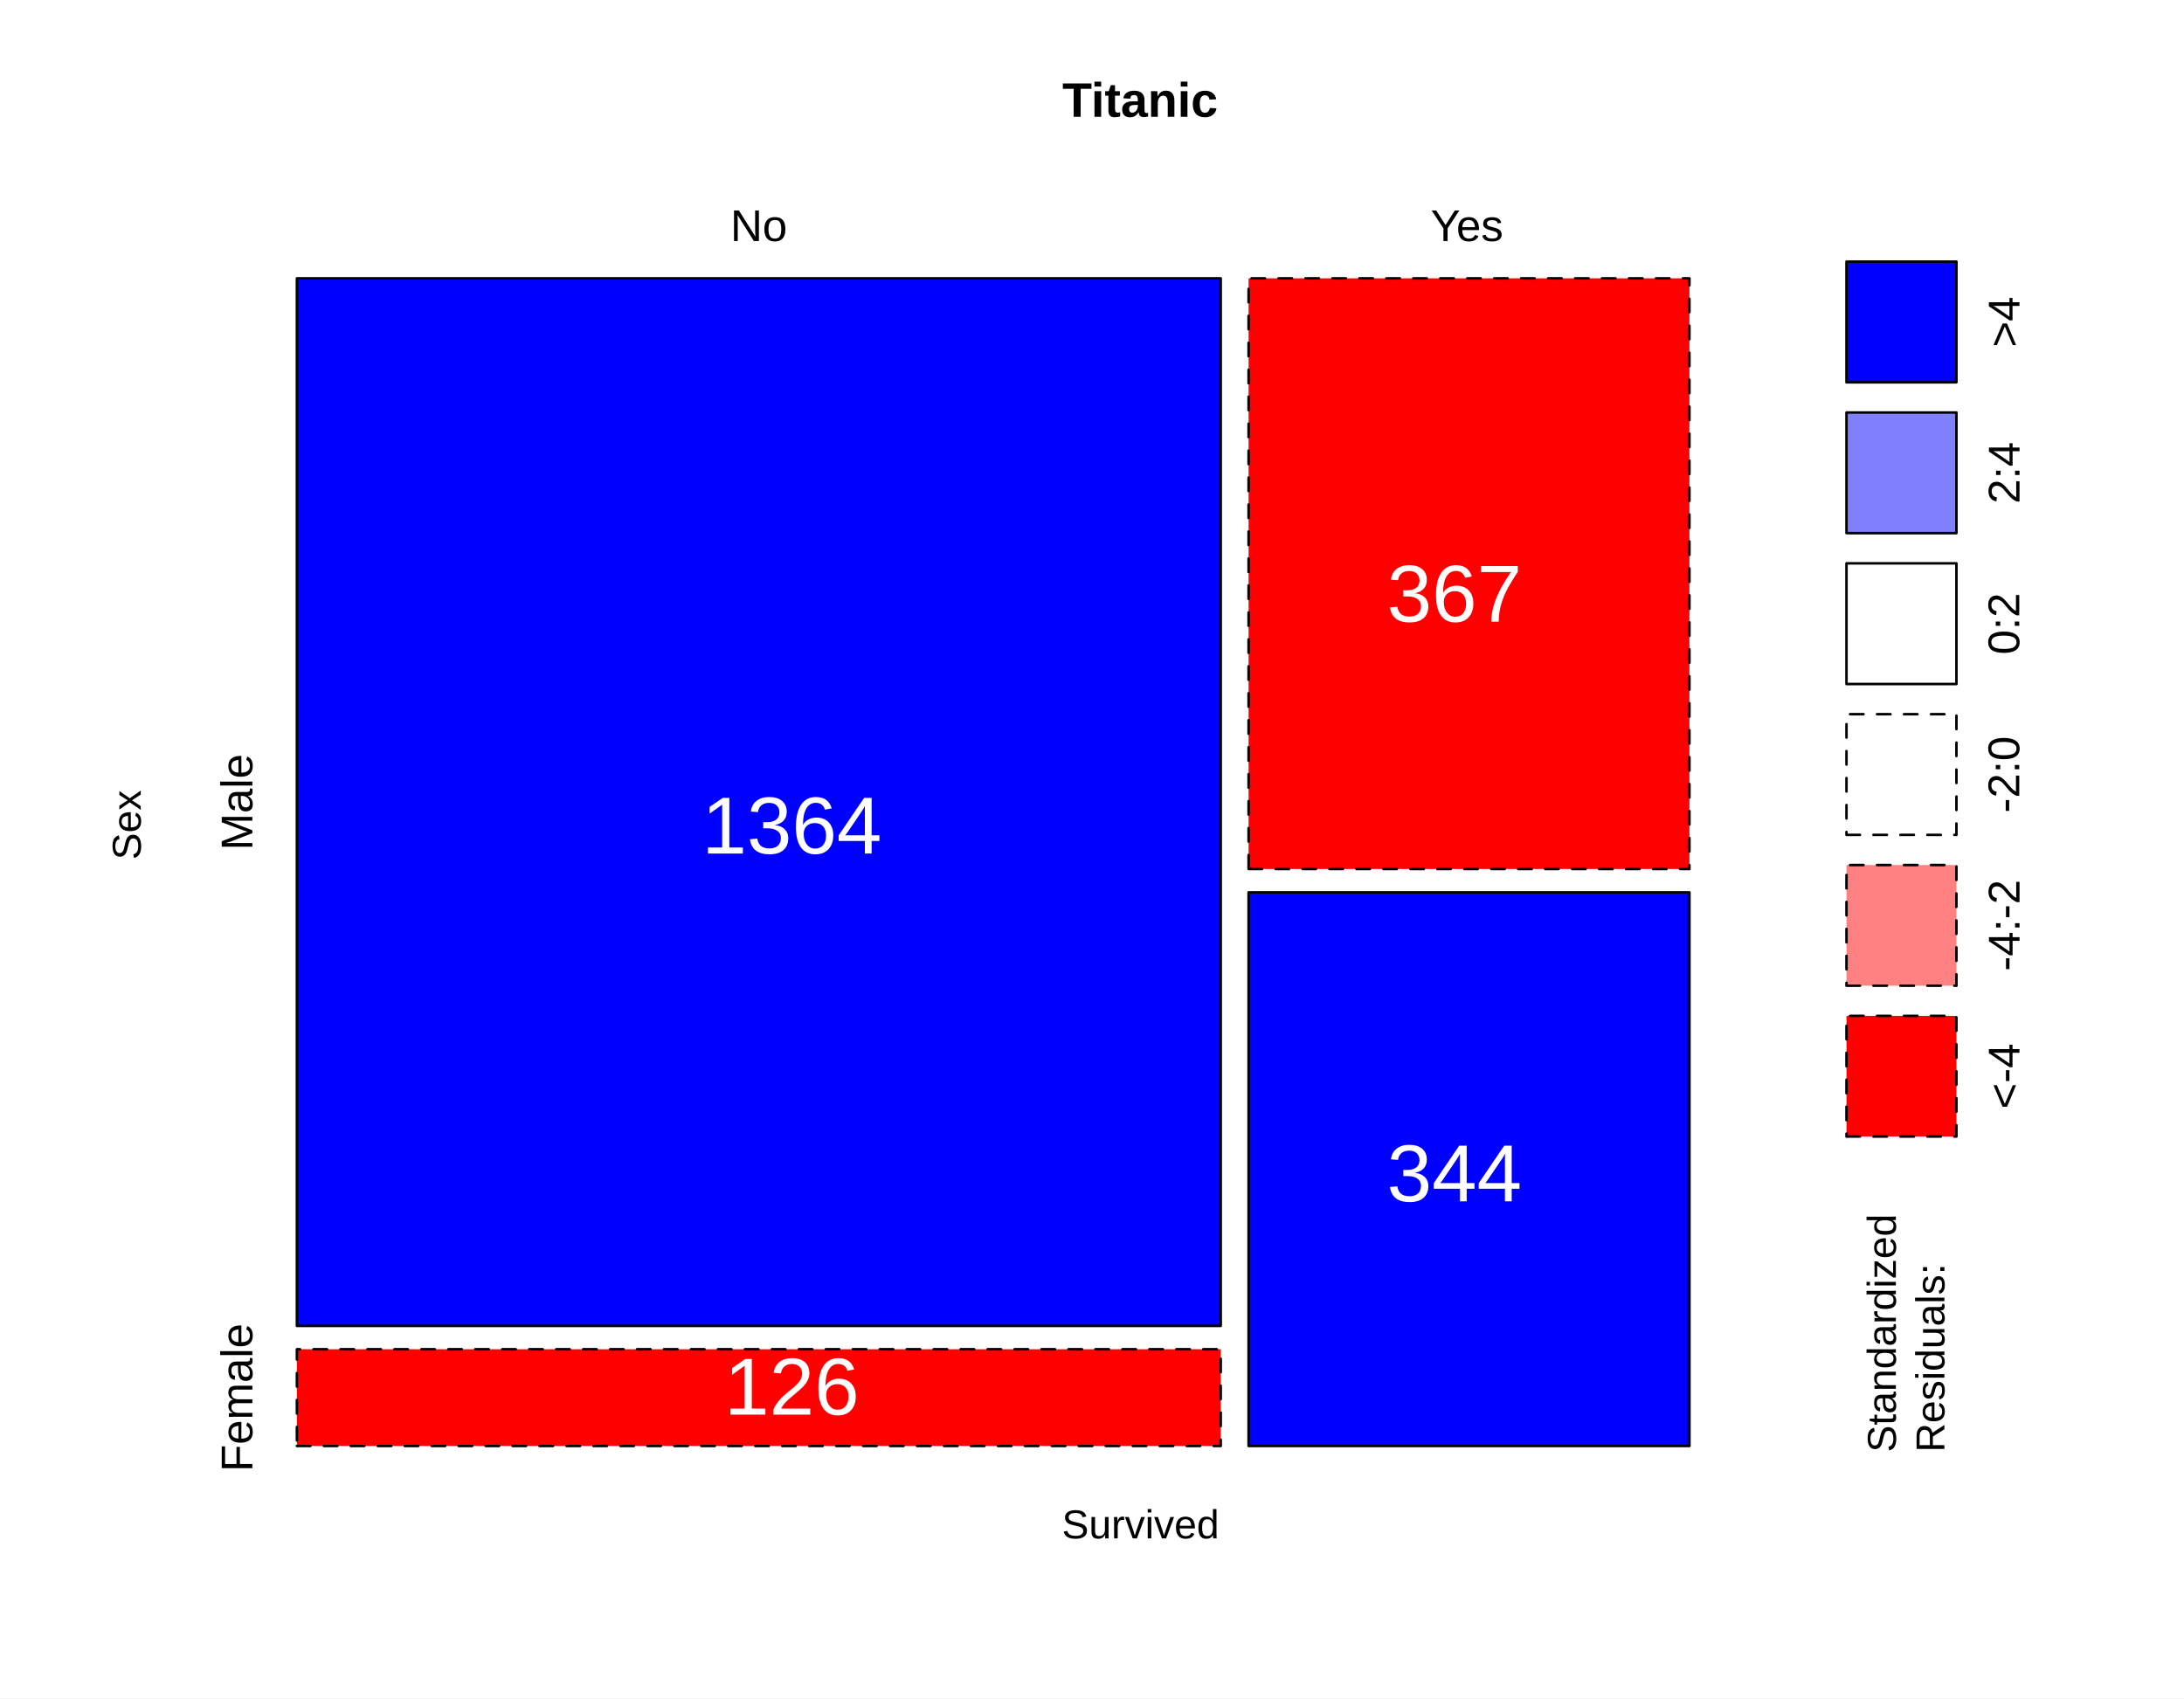
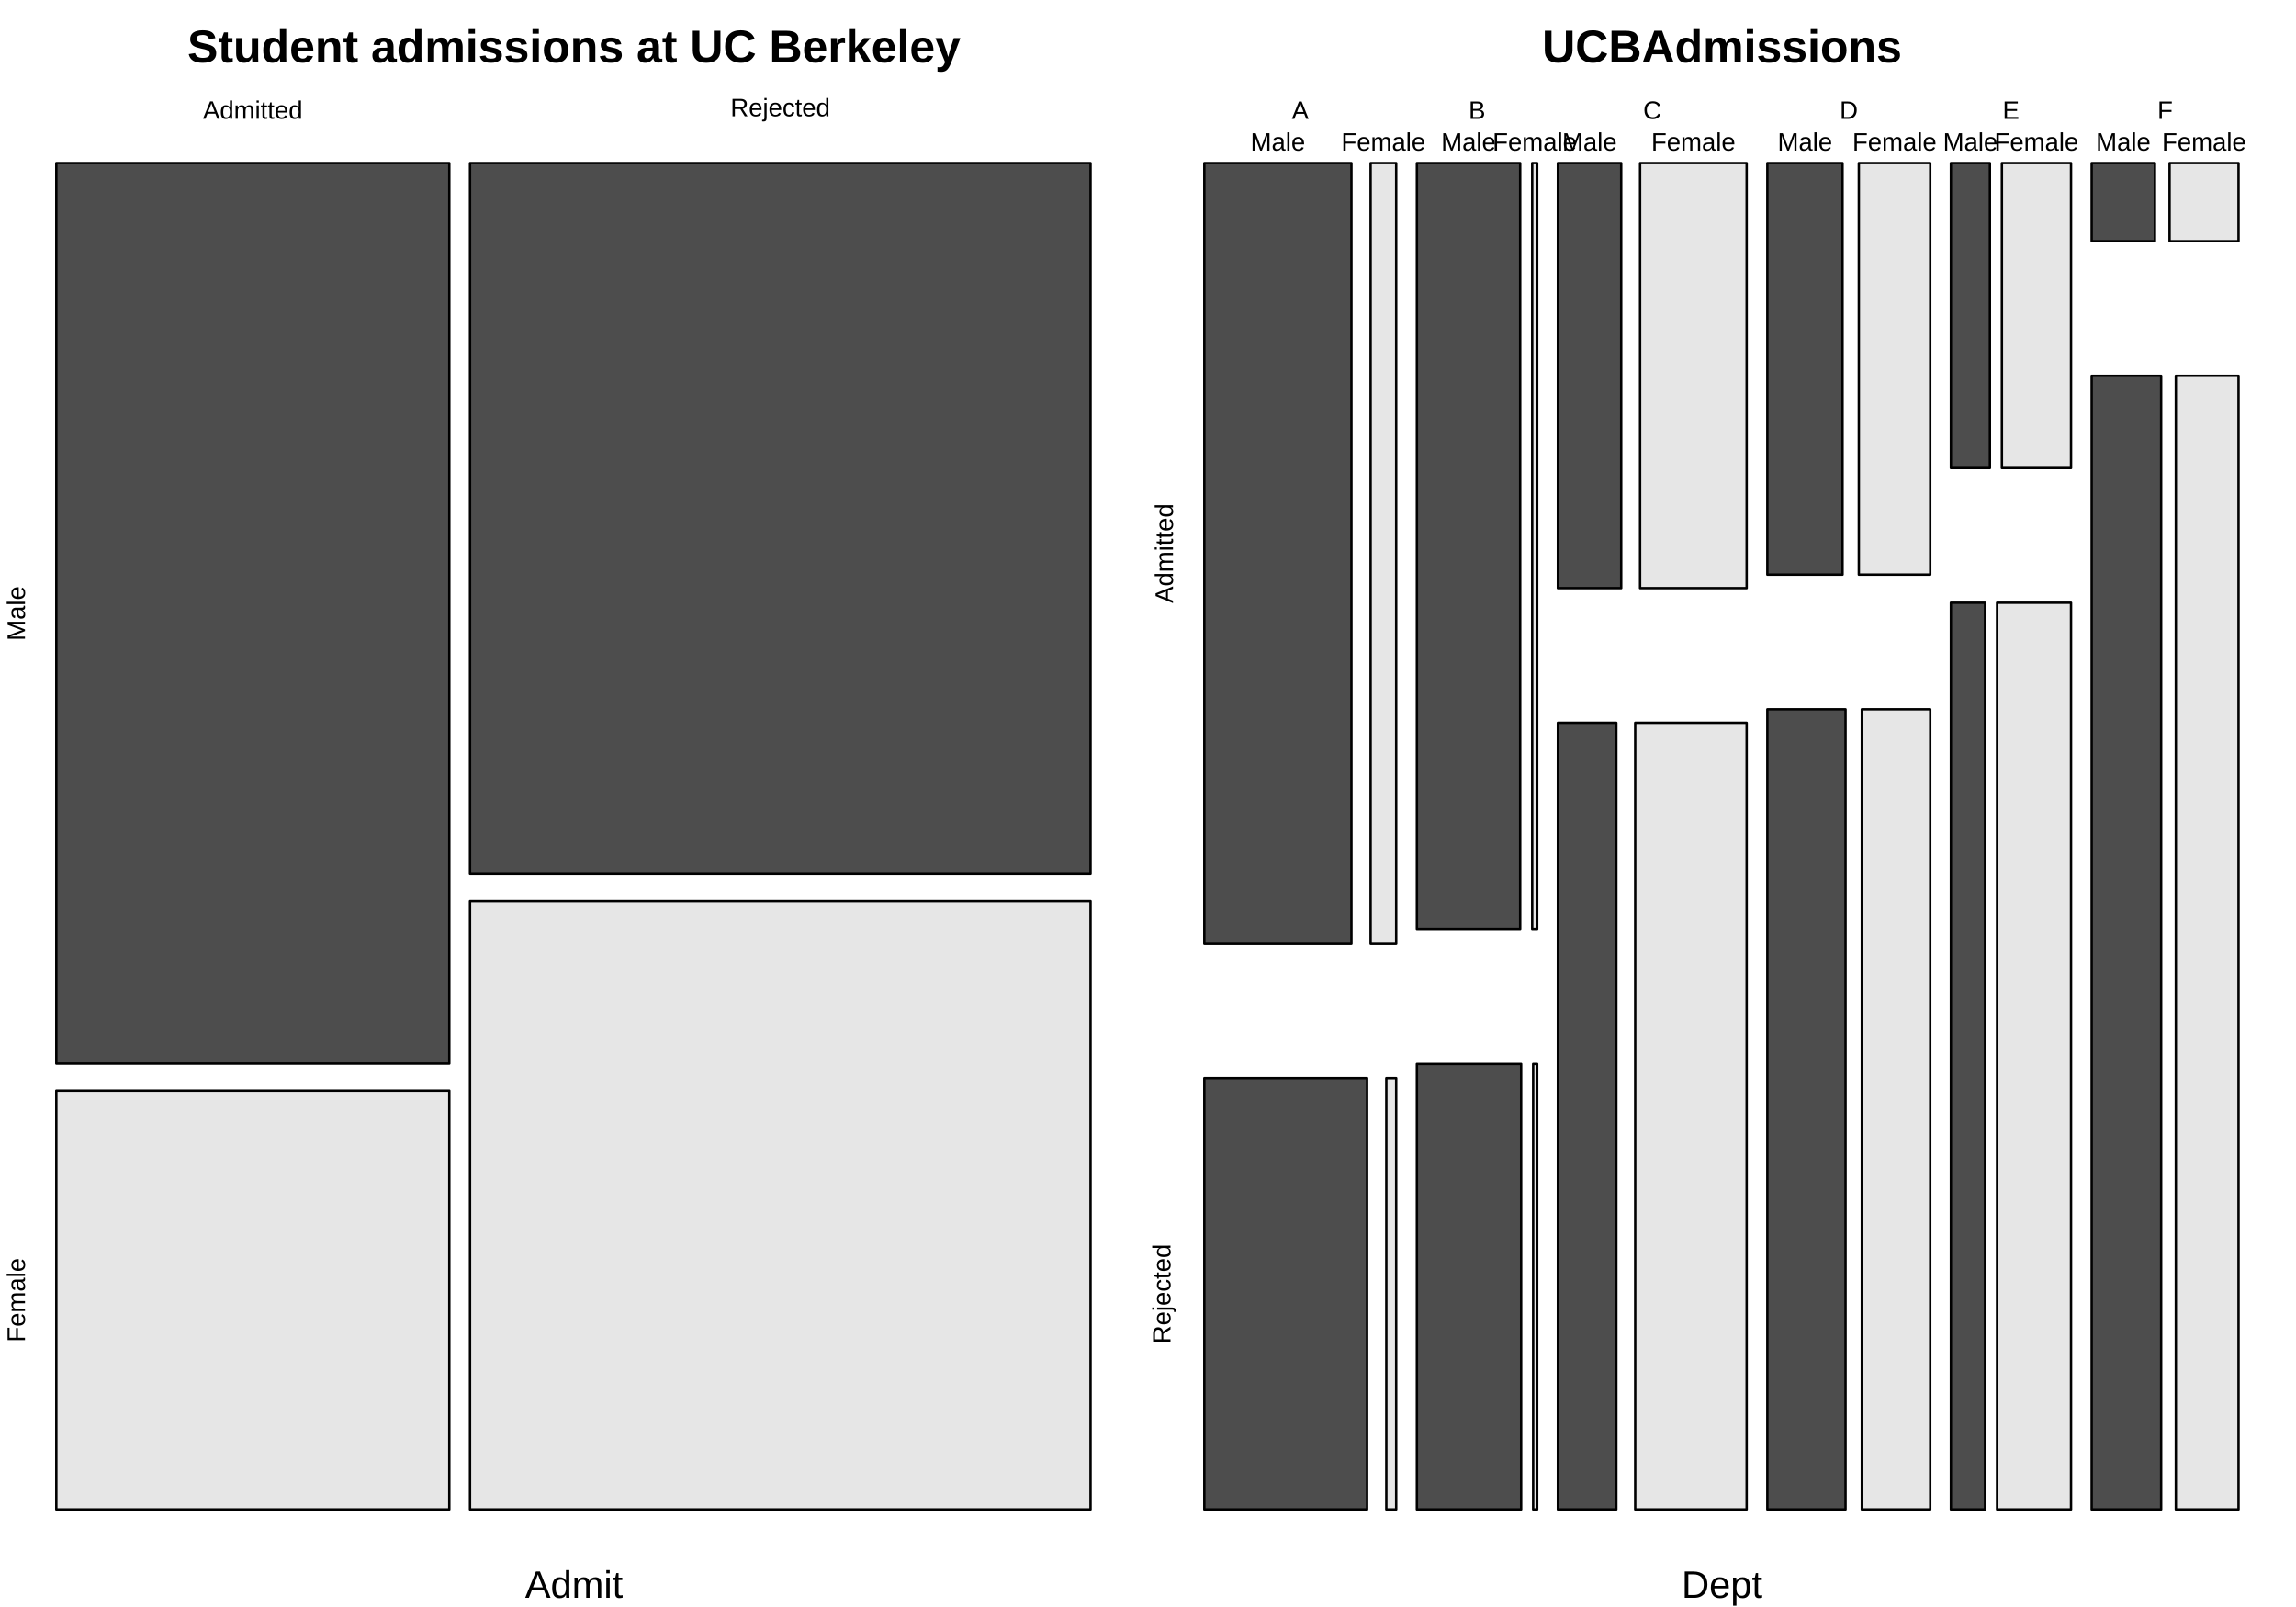
- <svg xmlns="http://www.w3.org/2000/svg" viewBox="0 0 648.00 504.00">
+ <svg xmlns="http://www.w3.org/2000/svg" viewBox="0 0 720.00 504.00">
  <defs>
    <style type="text/css">
    line, polyline, polygon, path, rect, circle {
      fill: none;
      stroke: #000000;
      stroke-linecap: round;
      stroke-linejoin: round;
      stroke-miterlimit: 10.00;
    }
  </style>
  </defs>
  <rect width="100%" height="100%" style="stroke: none; fill: #FFFFFF;" />
  <defs>
-     <clipPath id="cpNTkuMDR8NjE3Ljc2fDQzMC41Nnw1OS4wNA==">
-       <rect x="59.04" y="59.04" width="558.72" height="371.52" />
-     </clipPath>
-   </defs>
-   <g clip-path="url(#cpNTkuMDR8NjE3Ljc2fDQzMC41Nnw1OS4wNA==)">
-     <text transform="translate(562.51,430.93) rotate(-90)" style="font-size: 12.00px; font-family: Arial;" textLength="70.72px" lengthAdjust="spacingAndGlyphs">Standardized</text>
-   </g>
-   <g clip-path="url(#cpNTkuMDR8NjE3Ljc2fDQzMC41Nnw1OS4wNA==)">
-     <text transform="translate(576.91,430.93) rotate(-90)" style="font-size: 12.00px; font-family: Arial;" textLength="56.03px" lengthAdjust="spacingAndGlyphs">Residuals:</text>
-   </g>
-   <polygon points="547.86,337.25 580.48,337.25 580.48,301.44 547.86,301.44 " style="stroke-width: 0.75; stroke-dasharray: 4.00,4.00; fill: #FF0000;" clip-path="url(#cpNTkuMDR8NjE3Ljc2fDQzMC41Nnw1OS4wNA==)" />
-   <polygon points="547.86,292.49 580.48,292.49 580.48,256.68 547.86,256.68 " style="stroke-width: 0.75; stroke-dasharray: 4.00,4.00; fill: #FF8080;" clip-path="url(#cpNTkuMDR8NjE3Ljc2fDQzMC41Nnw1OS4wNA==)" />
-   <polygon points="547.86,247.73 580.48,247.73 580.48,211.92 547.86,211.92 " style="stroke-width: 0.75; stroke-dasharray: 4.00,4.00; fill: #FFFFFF;" clip-path="url(#cpNTkuMDR8NjE3Ljc2fDQzMC41Nnw1OS4wNA==)" />
-   <polygon points="547.86,202.97 580.48,202.97 580.48,167.16 547.86,167.16 " style="stroke-width: 0.75; fill: #FFFFFF;" clip-path="url(#cpNTkuMDR8NjE3Ljc2fDQzMC41Nnw1OS4wNA==)" />
-   <polygon points="547.86,158.20 580.48,158.20 580.48,122.40 547.86,122.40 " style="stroke-width: 0.75; fill: #8080FF;" clip-path="url(#cpNTkuMDR8NjE3Ljc2fDQzMC41Nnw1OS4wNA==)" />
-   <polygon points="547.86,113.44 580.48,113.44 580.48,77.63 547.86,77.63 " style="stroke-width: 0.75; fill: #0000FF;" clip-path="url(#cpNTkuMDR8NjE3Ljc2fDQzMC41Nnw1OS4wNA==)" />
-   <defs>
-     <clipPath id="cpMC4wMHw2NDguMDB8NTA0LjAwfDAuMDA=">
-       <rect x="0.00" y="0.00" width="648.00" height="504.00" />
-     </clipPath>
-   </defs>
-   <g clip-path="url(#cpMC4wMHw2NDguMDB8NTA0LjAwfDAuMDA=)">
-     <text transform="translate(599.18,329.07) rotate(-90)" style="font-size: 13.20px; font-family: Arial;" textLength="19.45px" lengthAdjust="spacingAndGlyphs">&lt;-4</text>
-   </g>
-   <g clip-path="url(#cpMC4wMHw2NDguMDB8NTA0LjAwfDAuMDA=)">
-     <text transform="translate(599.20,288.15) rotate(-90)" style="font-size: 13.20px; font-family: Arial;" textLength="27.14px" lengthAdjust="spacingAndGlyphs">-4:-2</text>
-   </g>
-   <g clip-path="url(#cpMC4wMHw2NDguMDB8NTA0LjAwfDAuMDA=)">
-     <text transform="translate(599.12,241.20) rotate(-90)" style="font-size: 13.20px; font-family: Arial;" textLength="22.75px" lengthAdjust="spacingAndGlyphs">-2:0</text>
-   </g>
-   <g clip-path="url(#cpMC4wMHw2NDguMDB8NTA0LjAwfDAuMDA=)">
-     <text transform="translate(599.12,194.24) rotate(-90)" style="font-size: 13.20px; font-family: Arial;" textLength="18.35px" lengthAdjust="spacingAndGlyphs">0:2</text>
-   </g>
-   <g clip-path="url(#cpMC4wMHw2NDguMDB8NTA0LjAwfDAuMDA=)">
-     <text transform="translate(599.20,149.48) rotate(-90)" style="font-size: 13.20px; font-family: Arial;" textLength="18.35px" lengthAdjust="spacingAndGlyphs">2:4</text>
-   </g>
-   <g clip-path="url(#cpMC4wMHw2NDguMDB8NTA0LjAwfDAuMDA=)">
-     <text transform="translate(599.18,103.06) rotate(-90)" style="font-size: 13.20px; font-family: Arial;" textLength="15.05px" lengthAdjust="spacingAndGlyphs">&gt;4</text>
-   </g>
-   <g clip-path="url(#cpMC4wMHw2NDguMDB8NTA0LjAwfDAuMDA=)">
-     <text x="315.20" y="34.67" style="font-size: 14.40px; font-weight: bold; font-family: Arial;" textLength="46.41px" lengthAdjust="spacingAndGlyphs">Titanic</text>
-   </g>
-   <g clip-path="url(#cpMC4wMHw2NDguMDB8NTA0LjAwfDAuMDA=)">
-     <text x="315.06" y="456.48" style="font-size: 12.00px; font-family: Arial;" textLength="46.69px" lengthAdjust="spacingAndGlyphs">Survived</text>
-   </g>
-   <g clip-path="url(#cpMC4wMHw2NDguMDB8NTA0LjAwfDAuMDA=)">
-     <text transform="translate(41.76,255.14) rotate(-90)" style="font-size: 12.00px; font-family: Arial;" textLength="20.68px" lengthAdjust="spacingAndGlyphs">Sex</text>
-   </g>
-   <g clip-path="url(#cpMC4wMHw2NDguMDB8NTA0LjAwfDAuMDA=)">
-     <text x="216.71" y="71.53" style="font-size: 13.20px; font-family: Arial;" textLength="16.87px" lengthAdjust="spacingAndGlyphs">No</text>
-   </g>
-   <g clip-path="url(#cpMC4wMHw2NDguMDB8NTA0LjAwfDAuMDA=)">
-     <text x="424.49" y="71.53" style="font-size: 13.20px; font-family: Arial;" textLength="22.75px" lengthAdjust="spacingAndGlyphs">Yes</text>
-   </g>
-   <g clip-path="url(#cpMC4wMHw2NDguMDB8NTA0LjAwfDAuMDA=)">
-     <text transform="translate(74.87,252.32) rotate(-90)" style="font-size: 13.20px; font-family: Arial;" textLength="28.61px" lengthAdjust="spacingAndGlyphs">Male</text>
-   </g>
-   <g clip-path="url(#cpMC4wMHw2NDguMDB8NTA0LjAwfDAuMDA=)">
-     <text transform="translate(74.87,436.72) rotate(-90)" style="font-size: 13.20px; font-family: Arial;" textLength="44.02px" lengthAdjust="spacingAndGlyphs">Female</text>
-   </g>
-   <defs>
-     <clipPath id="cpNTkuMDR8NjE3Ljc2fDQzMC41Nnw1OS4wNA==">
-       <rect x="59.04" y="59.04" width="558.72" height="371.52" />
-     </clipPath>
-   </defs>
-   <polygon points="88.09,393.43 362.20,393.43 362.20,82.59 88.09,82.59 " style="stroke-width: 0.75; fill: #0000FF;" clip-path="url(#cpNTkuMDR8NjE3Ljc2fDQzMC41Nnw1OS4wNA==)" />
-   <polygon points="88.09,429.07 362.20,429.07 362.20,400.36 88.09,400.36 " style="stroke-width: 0.75; stroke-dasharray: 4.00,4.00; fill: #FF0000;" clip-path="url(#cpNTkuMDR8NjE3Ljc2fDQzMC41Nnw1OS4wNA==)" />
-   <polygon points="370.46,257.86 501.26,257.86 501.26,82.59 370.46,82.59 " style="stroke-width: 0.75; stroke-dasharray: 4.00,4.00; fill: #FF0000;" clip-path="url(#cpNTkuMDR8NjE3Ljc2fDQzMC41Nnw1OS4wNA==)" />
-   <polygon points="370.46,429.07 501.26,429.07 501.26,264.79 370.46,264.79 " style="stroke-width: 0.75; fill: #0000FF;" clip-path="url(#cpNTkuMDR8NjE3Ljc2fDQzMC41Nnw1OS4wNA==)" />
-   <g clip-path="url(#cpNTkuMDR8NjE3Ljc2fDQzMC41Nnw1OS4wNA==)">
-     <text x="208.24" y="253.27" style="font-size: 24.00px; fill: #FFFFFF; font-family: Arial;" textLength="53.39px" lengthAdjust="spacingAndGlyphs">1364</text>
-   </g>
-   <g clip-path="url(#cpNTkuMDR8NjE3Ljc2fDQzMC41Nnw1OS4wNA==)">
-     <text x="411.50" y="184.47" style="font-size: 24.00px; fill: #FFFFFF; font-family: Arial;" textLength="40.04px" lengthAdjust="spacingAndGlyphs">367</text>
-   </g>
-   <g clip-path="url(#cpNTkuMDR8NjE3Ljc2fDQzMC41Nnw1OS4wNA==)">
-     <text x="214.91" y="419.77" style="font-size: 24.00px; fill: #FFFFFF; font-family: Arial;" textLength="40.04px" lengthAdjust="spacingAndGlyphs">126</text>
-   </g>
-   <g clip-path="url(#cpNTkuMDR8NjE3Ljc2fDQzMC41Nnw1OS4wNA==)">
-     <text x="411.50" y="356.47" style="font-size: 24.00px; fill: #FFFFFF; font-family: Arial;" textLength="40.04px" lengthAdjust="spacingAndGlyphs">344</text>
-   </g>
+     <clipPath id="cpMC4wMHwzNjAuMDB8NTA0LjAwfDAuMDA=">
+       <rect x="0.00" y="0.00" width="360.00" height="504.00" />
+     </clipPath>
+   </defs>
+   <g clip-path="url(#cpMC4wMHwzNjAuMDB8NTA0LjAwfDAuMDA=)">
+     <text x="58.76" y="19.55" style="font-size: 14.40px; font-weight: bold; font-family: Arial;" textLength="242.47px" lengthAdjust="spacingAndGlyphs">Student admissions at UC Berkeley</text>
+   </g>
+   <g clip-path="url(#cpMC4wMHwzNjAuMDB8NTA0LjAwfDAuMDA=)">
+     <text x="164.66" y="501.12" style="font-size: 12.00px; font-family: Arial;" textLength="30.67px" lengthAdjust="spacingAndGlyphs">Admit</text>
+   </g>
+   <defs>
+     <clipPath id="cpMC4wMHw3MjAuMDB8NTA0LjAwfDAuMDA=">
+       <rect x="0.00" y="0.00" width="720.00" height="504.00" />
+     </clipPath>
+   </defs>
+   <g clip-path="url(#cpMC4wMHw3MjAuMDB8NTA0LjAwfDAuMDA=)">
+     <text x="63.65" y="37.25" style="font-size: 7.92px; font-family: Arial;" textLength="31.25px" lengthAdjust="spacingAndGlyphs">Admitted</text>
+   </g>
+   <g clip-path="url(#cpMC4wMHw3MjAuMDB8NTA0LjAwfDAuMDA=)">
+     <text x="229.06" y="36.46" style="font-size: 7.92px; font-family: Arial;" textLength="31.26px" lengthAdjust="spacingAndGlyphs">Rejected</text>
+   </g>
+   <g clip-path="url(#cpMC4wMHw3MjAuMDB8NTA0LjAwfDAuMDA=)">
+     <text transform="translate(7.83,200.97) rotate(-90)" style="font-size: 7.92px; font-family: Arial;" textLength="17.17px" lengthAdjust="spacingAndGlyphs">Male</text>
+   </g>
+   <g clip-path="url(#cpMC4wMHw3MjAuMDB8NTA0LjAwfDAuMDA=)">
+     <text transform="translate(7.83,420.95) rotate(-90)" style="font-size: 7.92px; font-family: Arial;" textLength="26.41px" lengthAdjust="spacingAndGlyphs">Female</text>
+   </g>
+   <defs>
+     <clipPath id="cpMC4wMHwzNjAuMDB8NDc1LjIwfDI4Ljgw">
+       <rect x="0.00" y="28.80" width="360.00" height="446.40" />
+     </clipPath>
+   </defs>
+   <polygon points="17.66,333.63 140.90,333.63 140.90,51.14 17.66,51.14 " style="stroke-width: 0.75; fill: #4D4D4D;" clip-path="url(#cpMC4wMHwzNjAuMDB8NDc1LjIwfDI4Ljgw)" />
+   <polygon points="17.66,473.41 140.90,473.41 140.90,342.07 17.66,342.07 " style="stroke-width: 0.75; fill: #E6E6E6;" clip-path="url(#cpMC4wMHwzNjAuMDB8NDc1LjIwfDI4Ljgw)" />
+   <polygon points="147.39,274.11 341.98,274.11 341.98,51.14 147.39,51.14 " style="stroke-width: 0.75; fill: #4D4D4D;" clip-path="url(#cpMC4wMHwzNjAuMDB8NDc1LjIwfDI4Ljgw)" />
+   <polygon points="147.39,473.41 341.98,473.41 341.98,282.55 147.39,282.55 " style="stroke-width: 0.75; fill: #E6E6E6;" clip-path="url(#cpMC4wMHwzNjAuMDB8NDc1LjIwfDI4Ljgw)" />
+   <defs>
+     <clipPath id="cpMzYwLjAwfDcyMC4wMHw0NzUuMjB8MjguODA=">
+       <rect x="360.00" y="28.80" width="360.00" height="446.40" />
+     </clipPath>
+   </defs>
+   <defs>
+     <clipPath id="cpMzYwLjAwfDcyMC4wMHw1MDQuMDB8MC4wMA==">
+       <rect x="360.00" y="0.00" width="360.00" height="504.00" />
+     </clipPath>
+   </defs>
+   <g clip-path="url(#cpMzYwLjAwfDcyMC4wMHw1MDQuMDB8MC4wMA==)">
+     <text x="483.59" y="19.55" style="font-size: 14.40px; font-weight: bold; font-family: Arial;" textLength="112.82px" lengthAdjust="spacingAndGlyphs">UCBAdmissions</text>
+   </g>
+   <g clip-path="url(#cpMzYwLjAwfDcyMC4wMHw1MDQuMDB8MC4wMA==)">
+     <text x="527.33" y="501.12" style="font-size: 12.00px; font-family: Arial;" textLength="25.35px" lengthAdjust="spacingAndGlyphs">Dept</text>
+   </g>
+   <g clip-path="url(#cpMzYwLjAwfDcyMC4wMHw1MDQuMDB8MC4wMA==)">
+     <text transform="translate(342.72,267.34) rotate(-90)" style="font-size: 12.00px; font-family: Arial;" textLength="30.67px" lengthAdjust="spacingAndGlyphs">Admit</text>
+   </g>
+   <defs>
+     <clipPath id="cpMC4wMHw3MjAuMDB8NTA0LjAwfDAuMDA=">
+       <rect x="0.00" y="0.00" width="720.00" height="504.00" />
+     </clipPath>
+   </defs>
+   <g clip-path="url(#cpMC4wMHw3MjAuMDB8NTA0LjAwfDAuMDA=)">
+     <text x="405.10" y="37.29" style="font-size: 7.92px; font-family: Arial;" textLength="5.28px" lengthAdjust="spacingAndGlyphs">A</text>
+   </g>
+   <g clip-path="url(#cpMC4wMHw3MjAuMDB8NTA0LjAwfDAuMDA=)">
+     <text x="460.54" y="37.29" style="font-size: 7.92px; font-family: Arial;" textLength="5.28px" lengthAdjust="spacingAndGlyphs">B</text>
+   </g>
+   <g clip-path="url(#cpMC4wMHw3MjAuMDB8NTA0LjAwfDAuMDA=)">
+     <text x="515.27" y="37.29" style="font-size: 7.92px; font-family: Arial;" textLength="5.72px" lengthAdjust="spacingAndGlyphs">C</text>
+   </g>
+   <g clip-path="url(#cpMC4wMHw3MjAuMDB8NTA0LjAwfDAuMDA=)">
+     <text x="576.90" y="37.29" style="font-size: 7.92px; font-family: Arial;" textLength="5.72px" lengthAdjust="spacingAndGlyphs">D</text>
+   </g>
+   <g clip-path="url(#cpMC4wMHw3MjAuMDB8NTA0LjAwfDAuMDA=)">
+     <text x="627.98" y="37.29" style="font-size: 7.92px; font-family: Arial;" textLength="5.28px" lengthAdjust="spacingAndGlyphs">E</text>
+   </g>
+   <g clip-path="url(#cpMC4wMHw3MjAuMDB8NTA0LjAwfDAuMDA=)">
+     <text x="676.54" y="37.29" style="font-size: 7.92px; font-family: Arial;" textLength="4.84px" lengthAdjust="spacingAndGlyphs">F</text>
+   </g>
+   <g clip-path="url(#cpMC4wMHw3MjAuMDB8NTA0LjAwfDAuMDA=)">
+     <text transform="translate(367.83,189.17) rotate(-90)" style="font-size: 7.92px; font-family: Arial;" textLength="31.25px" lengthAdjust="spacingAndGlyphs">Admitted</text>
+   </g>
+   <g clip-path="url(#cpMC4wMHw3MjAuMDB8NTA0LjAwfDAuMDA=)">
+     <text transform="translate(367.05,421.42) rotate(-90)" style="font-size: 7.92px; font-family: Arial;" textLength="31.26px" lengthAdjust="spacingAndGlyphs">Rejected</text>
+   </g>
+   <g clip-path="url(#cpMC4wMHw3MjAuMDB8NTA0LjAwfDAuMDA=)">
+     <text x="392.14" y="47.23" style="font-size: 7.92px; font-family: Arial;" textLength="17.17px" lengthAdjust="spacingAndGlyphs">Male</text>
+   </g>
+   <g clip-path="url(#cpMC4wMHw3MjAuMDB8NTA0LjAwfDAuMDA=)">
+     <text x="420.61" y="47.23" style="font-size: 7.92px; font-family: Arial;" textLength="26.41px" lengthAdjust="spacingAndGlyphs">Female</text>
+   </g>
+   <defs>
+     <clipPath id="cpMzYwLjAwfDcyMC4wMHw0NzUuMjB8MjguODA=">
+       <rect x="360.00" y="28.80" width="360.00" height="446.40" />
+     </clipPath>
+   </defs>
+   <polygon points="377.66,295.95 423.79,295.95 423.79,51.14 377.66,51.14 " style="stroke-width: 0.75; fill: #4D4D4D;" clip-path="url(#cpMzYwLjAwfDcyMC4wMHw0NzUuMjB8MjguODA=)" />
+   <polygon points="429.81,295.95 437.83,295.95 437.83,51.14 429.81,51.14 " style="stroke-width: 0.75; fill: #E6E6E6;" clip-path="url(#cpMzYwLjAwfDcyMC4wMHw0NzUuMjB8MjguODA=)" />
+   <polygon points="377.66,473.41 428.71,473.41 428.71,338.18 377.66,338.18 " style="stroke-width: 0.75; fill: #4D4D4D;" clip-path="url(#cpMzYwLjAwfDcyMC4wMHw0NzUuMjB8MjguODA=)" />
+   <polygon points="434.73,473.41 437.83,473.41 437.83,338.18 434.73,338.18 " style="stroke-width: 0.75; fill: #E6E6E6;" clip-path="url(#cpMzYwLjAwfDcyMC4wMHw0NzUuMjB8MjguODA=)" />
+   <defs>
+     <clipPath id="cpMC4wMHw3MjAuMDB8NTA0LjAwfDAuMDA=">
+       <rect x="0.00" y="0.00" width="720.00" height="504.00" />
+     </clipPath>
+   </defs>
+   <g clip-path="url(#cpMC4wMHw3MjAuMDB8NTA0LjAwfDAuMDA=)">
+     <text x="451.93" y="47.23" style="font-size: 7.92px; font-family: Arial;" textLength="17.17px" lengthAdjust="spacingAndGlyphs">Male</text>
+   </g>
+   <g clip-path="url(#cpMC4wMHw3MjAuMDB8NTA0LjAwfDAuMDA=)">
+     <text x="468.06" y="47.23" style="font-size: 7.92px; font-family: Arial;" textLength="26.41px" lengthAdjust="spacingAndGlyphs">Female</text>
+   </g>
+   <defs>
+     <clipPath id="cpMzYwLjAwfDcyMC4wMHw0NzUuMjB8MjguODA=">
+       <rect x="360.00" y="28.80" width="360.00" height="446.40" />
+     </clipPath>
+   </defs>
+   <polygon points="444.32,291.51 476.71,291.51 476.71,51.14 444.32,51.14 " style="stroke-width: 0.75; fill: #4D4D4D;" clip-path="url(#cpMzYwLjAwfDcyMC4wMHw0NzUuMjB8MjguODA=)" />
+   <polygon points="480.48,291.51 482.04,291.51 482.04,51.14 480.48,51.14 " style="stroke-width: 0.75; fill: #E6E6E6;" clip-path="url(#cpMzYwLjAwfDcyMC4wMHw0NzUuMjB8MjguODA=)" />
+   <polygon points="444.32,473.41 477.01,473.41 477.01,333.74 444.32,333.74 " style="stroke-width: 0.75; fill: #4D4D4D;" clip-path="url(#cpMzYwLjAwfDcyMC4wMHw0NzUuMjB8MjguODA=)" />
+   <polygon points="480.78,473.41 482.04,473.41 482.04,333.74 480.78,333.74 " style="stroke-width: 0.75; fill: #E6E6E6;" clip-path="url(#cpMzYwLjAwfDcyMC4wMHw0NzUuMjB8MjguODA=)" />
+   <defs>
+     <clipPath id="cpMC4wMHw3MjAuMDB8NTA0LjAwfDAuMDA=">
+       <rect x="0.00" y="0.00" width="720.00" height="504.00" />
+     </clipPath>
+   </defs>
+   <g clip-path="url(#cpMC4wMHw3MjAuMDB8NTA0LjAwfDAuMDA=)">
+     <text x="489.88" y="47.23" style="font-size: 7.92px; font-family: Arial;" textLength="17.17px" lengthAdjust="spacingAndGlyphs">Male</text>
+   </g>
+   <g clip-path="url(#cpMC4wMHw3MjAuMDB8NTA0LjAwfDAuMDA=)">
+     <text x="517.82" y="47.23" style="font-size: 7.92px; font-family: Arial;" textLength="26.41px" lengthAdjust="spacingAndGlyphs">Female</text>
+   </g>
+   <defs>
+     <clipPath id="cpMzYwLjAwfDcyMC4wMHw0NzUuMjB8MjguODA=">
+       <rect x="360.00" y="28.80" width="360.00" height="446.40" />
+     </clipPath>
+   </defs>
+   <polygon points="488.53,184.45 508.39,184.45 508.39,51.14 488.53,51.14 " style="stroke-width: 0.75; fill: #4D4D4D;" clip-path="url(#cpMzYwLjAwfDcyMC4wMHw0NzUuMjB8MjguODA=)" />
+   <polygon points="514.31,184.45 547.73,184.45 547.73,51.14 514.31,51.14 " style="stroke-width: 0.75; fill: #E6E6E6;" clip-path="url(#cpMzYwLjAwfDcyMC4wMHw0NzUuMjB8MjguODA=)" />
+   <polygon points="488.53,473.41 506.86,473.41 506.86,226.67 488.53,226.67 " style="stroke-width: 0.75; fill: #4D4D4D;" clip-path="url(#cpMzYwLjAwfDcyMC4wMHw0NzUuMjB8MjguODA=)" />
+   <polygon points="512.78,473.41 547.73,473.41 547.73,226.67 512.78,226.67 " style="stroke-width: 0.75; fill: #E6E6E6;" clip-path="url(#cpMzYwLjAwfDcyMC4wMHw0NzUuMjB8MjguODA=)" />
+   <defs>
+     <clipPath id="cpMC4wMHw3MjAuMDB8NTA0LjAwfDAuMDA=">
+       <rect x="0.00" y="0.00" width="720.00" height="504.00" />
+     </clipPath>
+   </defs>
+   <g clip-path="url(#cpMC4wMHw3MjAuMDB8NTA0LjAwfDAuMDA=)">
+     <text x="557.43" y="47.23" style="font-size: 7.92px; font-family: Arial;" textLength="17.17px" lengthAdjust="spacingAndGlyphs">Male</text>
+   </g>
+   <g clip-path="url(#cpMC4wMHw3MjAuMDB8NTA0LjAwfDAuMDA=)">
+     <text x="580.90" y="47.23" style="font-size: 7.92px; font-family: Arial;" textLength="26.41px" lengthAdjust="spacingAndGlyphs">Female</text>
+   </g>
+   <defs>
+     <clipPath id="cpMzYwLjAwfDcyMC4wMHw0NzUuMjB8MjguODA=">
+       <rect x="360.00" y="28.80" width="360.00" height="446.40" />
+     </clipPath>
+   </defs>
+   <polygon points="554.22,180.22 577.80,180.22 577.80,51.14 554.22,51.14 " style="stroke-width: 0.75; fill: #4D4D4D;" clip-path="url(#cpMzYwLjAwfDcyMC4wMHw0NzUuMjB8MjguODA=)" />
+   <polygon points="582.91,180.22 605.30,180.22 605.30,51.14 582.91,51.14 " style="stroke-width: 0.75; fill: #E6E6E6;" clip-path="url(#cpMzYwLjAwfDcyMC4wMHw0NzUuMjB8MjguODA=)" />
+   <polygon points="554.22,473.41 578.74,473.41 578.74,222.45 554.22,222.45 " style="stroke-width: 0.75; fill: #4D4D4D;" clip-path="url(#cpMzYwLjAwfDcyMC4wMHw0NzUuMjB8MjguODA=)" />
+   <polygon points="583.85,473.41 605.30,473.41 605.30,222.45 583.85,222.45 " style="stroke-width: 0.75; fill: #E6E6E6;" clip-path="url(#cpMzYwLjAwfDcyMC4wMHw0NzUuMjB8MjguODA=)" />
+   <defs>
+     <clipPath id="cpMC4wMHw3MjAuMDB8NTA0LjAwfDAuMDA=">
+       <rect x="0.00" y="0.00" width="720.00" height="504.00" />
+     </clipPath>
+   </defs>
+   <g clip-path="url(#cpMC4wMHw3MjAuMDB8NTA0LjAwfDAuMDA=)">
+     <text x="609.31" y="47.23" style="font-size: 7.92px; font-family: Arial;" textLength="17.17px" lengthAdjust="spacingAndGlyphs">Male</text>
+   </g>
+   <g clip-path="url(#cpMC4wMHw3MjAuMDB8NTA0LjAwfDAuMDA=)">
+     <text x="625.41" y="47.23" style="font-size: 7.92px; font-family: Arial;" textLength="26.41px" lengthAdjust="spacingAndGlyphs">Female</text>
+   </g>
+   <defs>
+     <clipPath id="cpMzYwLjAwfDcyMC4wMHw0NzUuMjB8MjguODA=">
+       <rect x="360.00" y="28.80" width="360.00" height="446.40" />
+     </clipPath>
+   </defs>
+   <polygon points="611.78,146.80 624.01,146.80 624.01,51.14 611.78,51.14 " style="stroke-width: 0.75; fill: #4D4D4D;" clip-path="url(#cpMzYwLjAwfDcyMC4wMHw0NzUuMjB8MjguODA=)" />
+   <polygon points="627.77,146.80 649.45,146.80 649.45,51.14 627.77,51.14 " style="stroke-width: 0.75; fill: #E6E6E6;" clip-path="url(#cpMzYwLjAwfDcyMC4wMHw0NzUuMjB8MjguODA=)" />
+   <polygon points="611.78,473.41 622.49,473.41 622.49,189.03 611.78,189.03 " style="stroke-width: 0.75; fill: #4D4D4D;" clip-path="url(#cpMzYwLjAwfDcyMC4wMHw0NzUuMjB8MjguODA=)" />
+   <polygon points="626.26,473.41 649.45,473.41 649.45,189.03 626.26,189.03 " style="stroke-width: 0.75; fill: #E6E6E6;" clip-path="url(#cpMzYwLjAwfDcyMC4wMHw0NzUuMjB8MjguODA=)" />
+   <defs>
+     <clipPath id="cpMC4wMHw3MjAuMDB8NTA0LjAwfDAuMDA=">
+       <rect x="0.00" y="0.00" width="720.00" height="504.00" />
+     </clipPath>
+   </defs>
+   <g clip-path="url(#cpMC4wMHw3MjAuMDB8NTA0LjAwfDAuMDA=)">
+     <text x="657.26" y="47.23" style="font-size: 7.92px; font-family: Arial;" textLength="17.17px" lengthAdjust="spacingAndGlyphs">Male</text>
+   </g>
+   <g clip-path="url(#cpMC4wMHw3MjAuMDB8NTA0LjAwfDAuMDA=)">
+     <text x="677.97" y="47.23" style="font-size: 7.92px; font-family: Arial;" textLength="26.41px" lengthAdjust="spacingAndGlyphs">Female</text>
+   </g>
+   <defs>
+     <clipPath id="cpMzYwLjAwfDcyMC4wMHw0NzUuMjB8MjguODA=">
+       <rect x="360.00" y="28.80" width="360.00" height="446.40" />
+     </clipPath>
+   </defs>
+   <polygon points="655.93,75.63 675.75,75.63 675.75,51.14 655.93,51.14 " style="stroke-width: 0.75; fill: #4D4D4D;" clip-path="url(#cpMzYwLjAwfDcyMC4wMHw0NzUuMjB8MjguODA=)" />
+   <polygon points="680.36,75.63 701.98,75.63 701.98,51.14 680.36,51.14 " style="stroke-width: 0.75; fill: #E6E6E6;" clip-path="url(#cpMzYwLjAwfDcyMC4wMHw0NzUuMjB8MjguODA=)" />
+   <polygon points="655.93,473.41 677.71,473.41 677.71,117.85 655.93,117.85 " style="stroke-width: 0.75; fill: #4D4D4D;" clip-path="url(#cpMzYwLjAwfDcyMC4wMHw0NzUuMjB8MjguODA=)" />
+   <polygon points="682.32,473.41 701.98,473.41 701.98,117.85 682.32,117.85 " style="stroke-width: 0.75; fill: #E6E6E6;" clip-path="url(#cpMzYwLjAwfDcyMC4wMHw0NzUuMjB8MjguODA=)" />
</svg>
